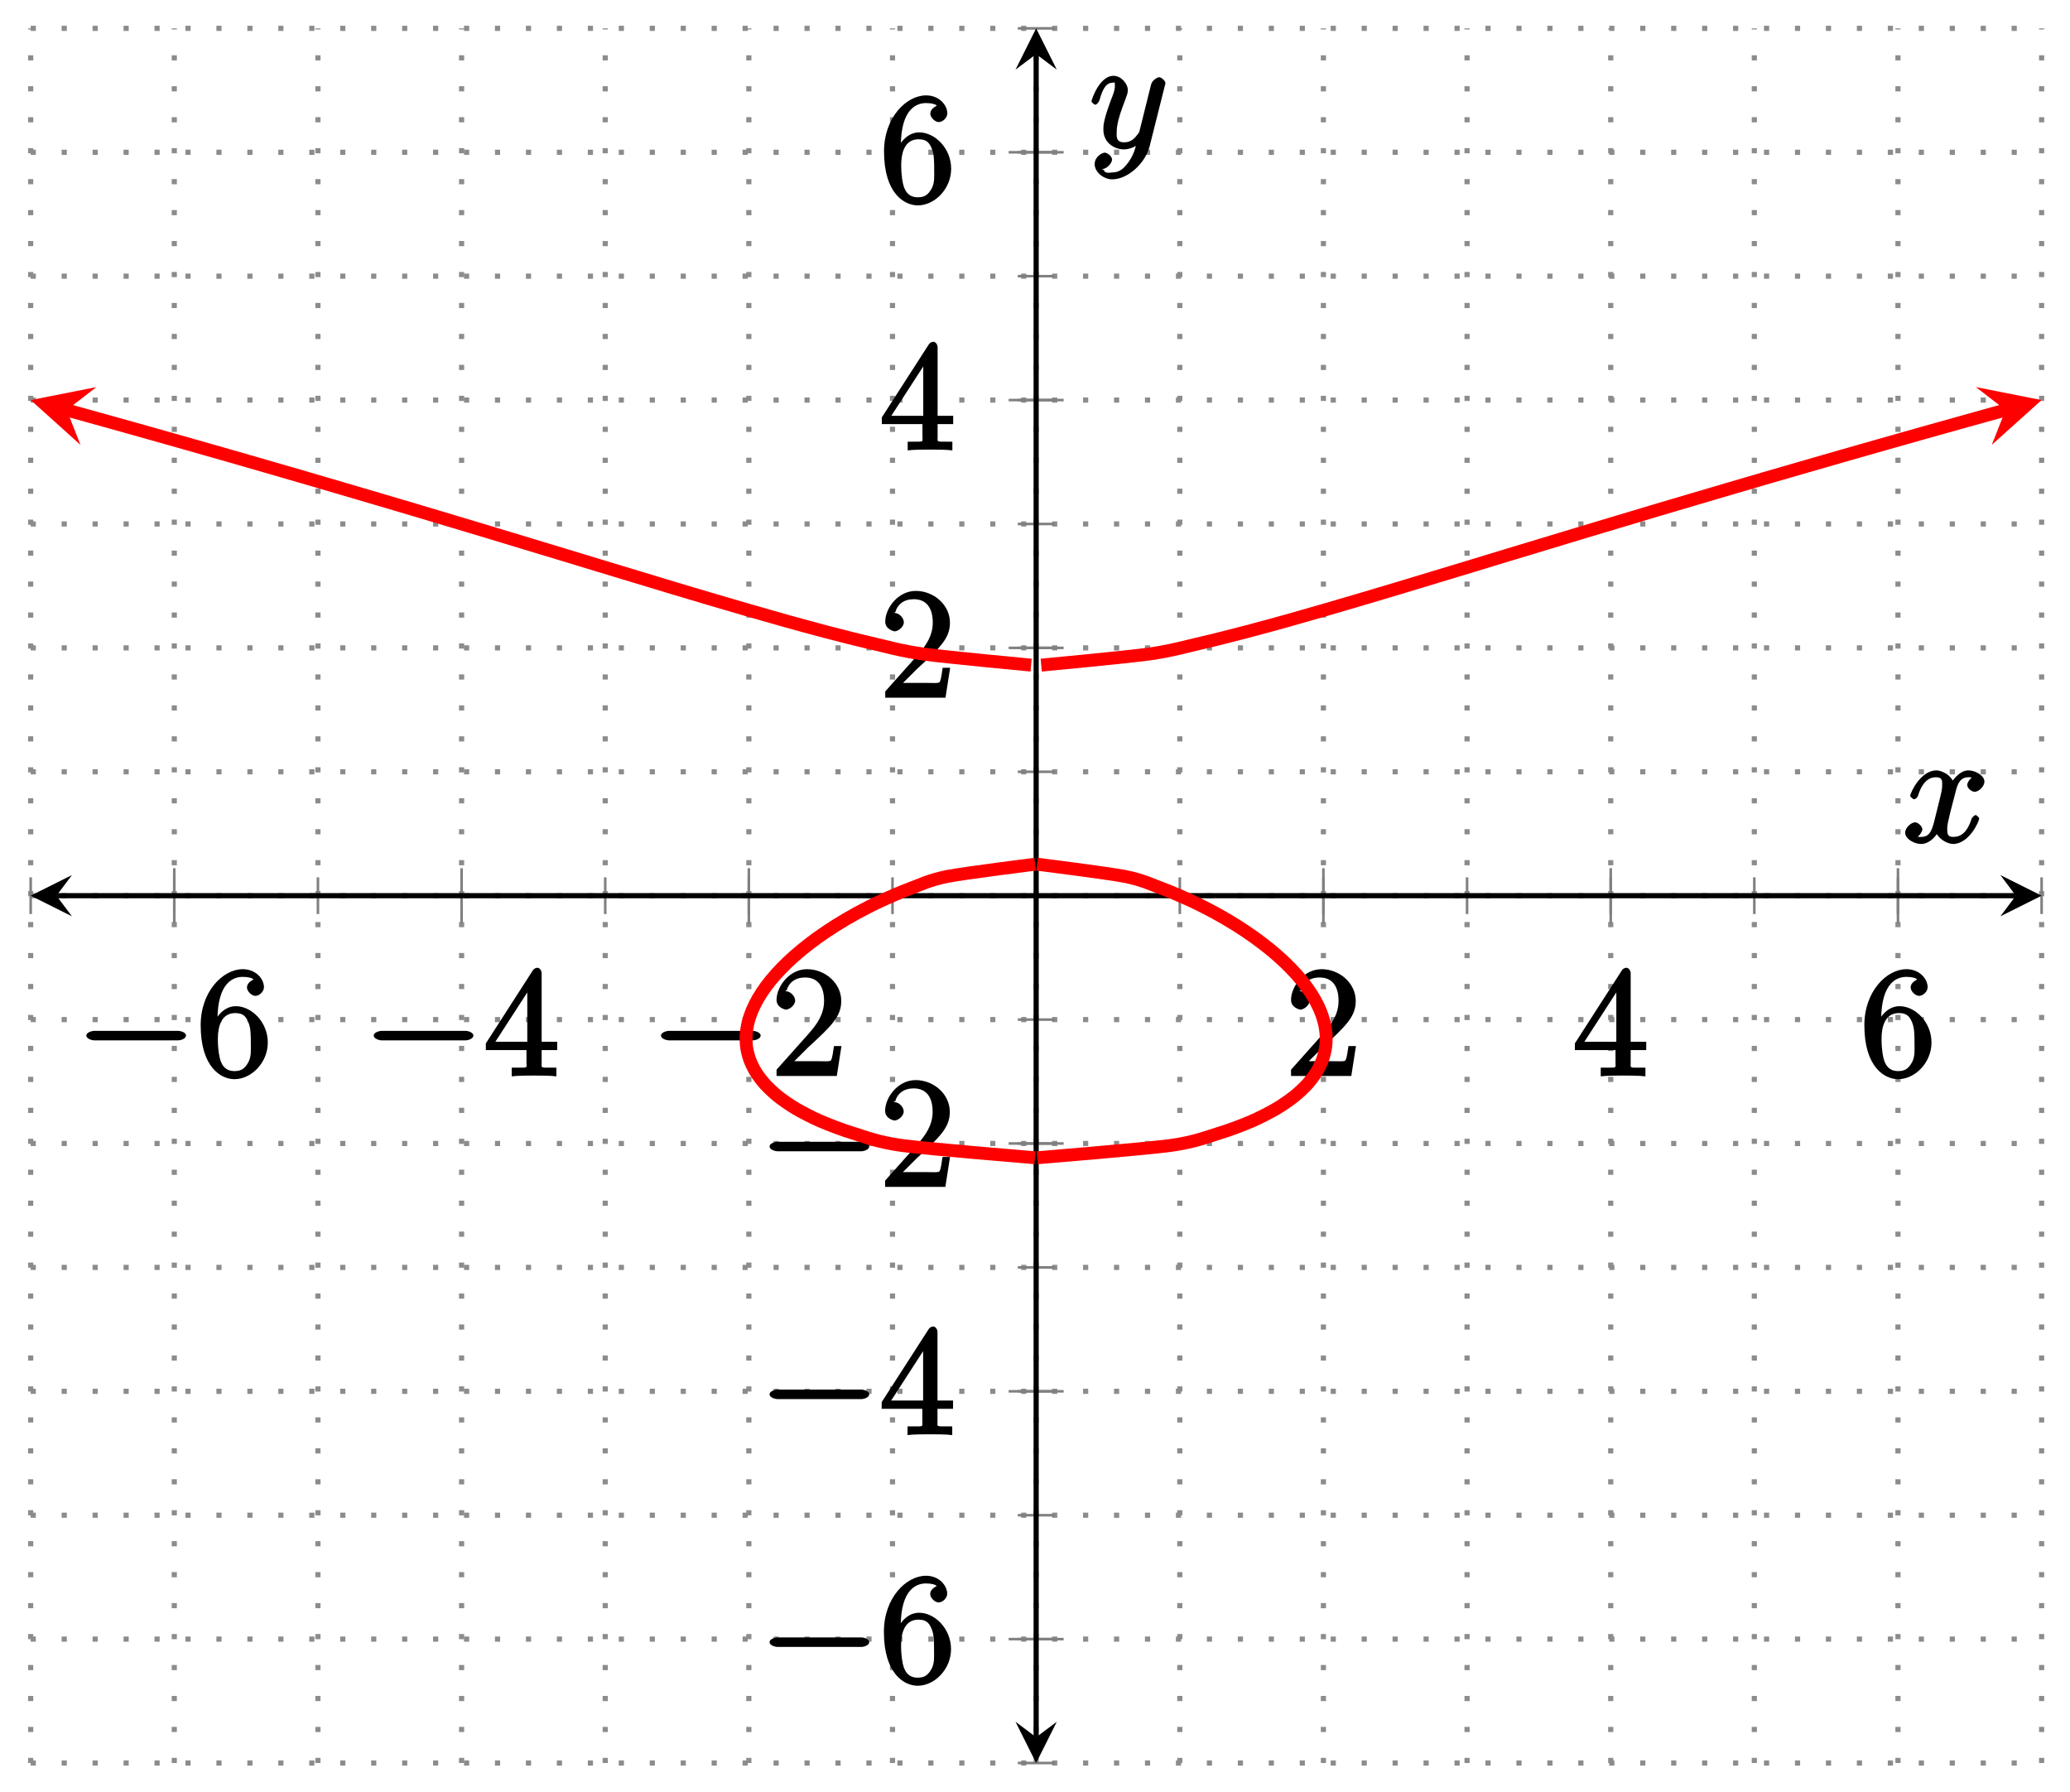
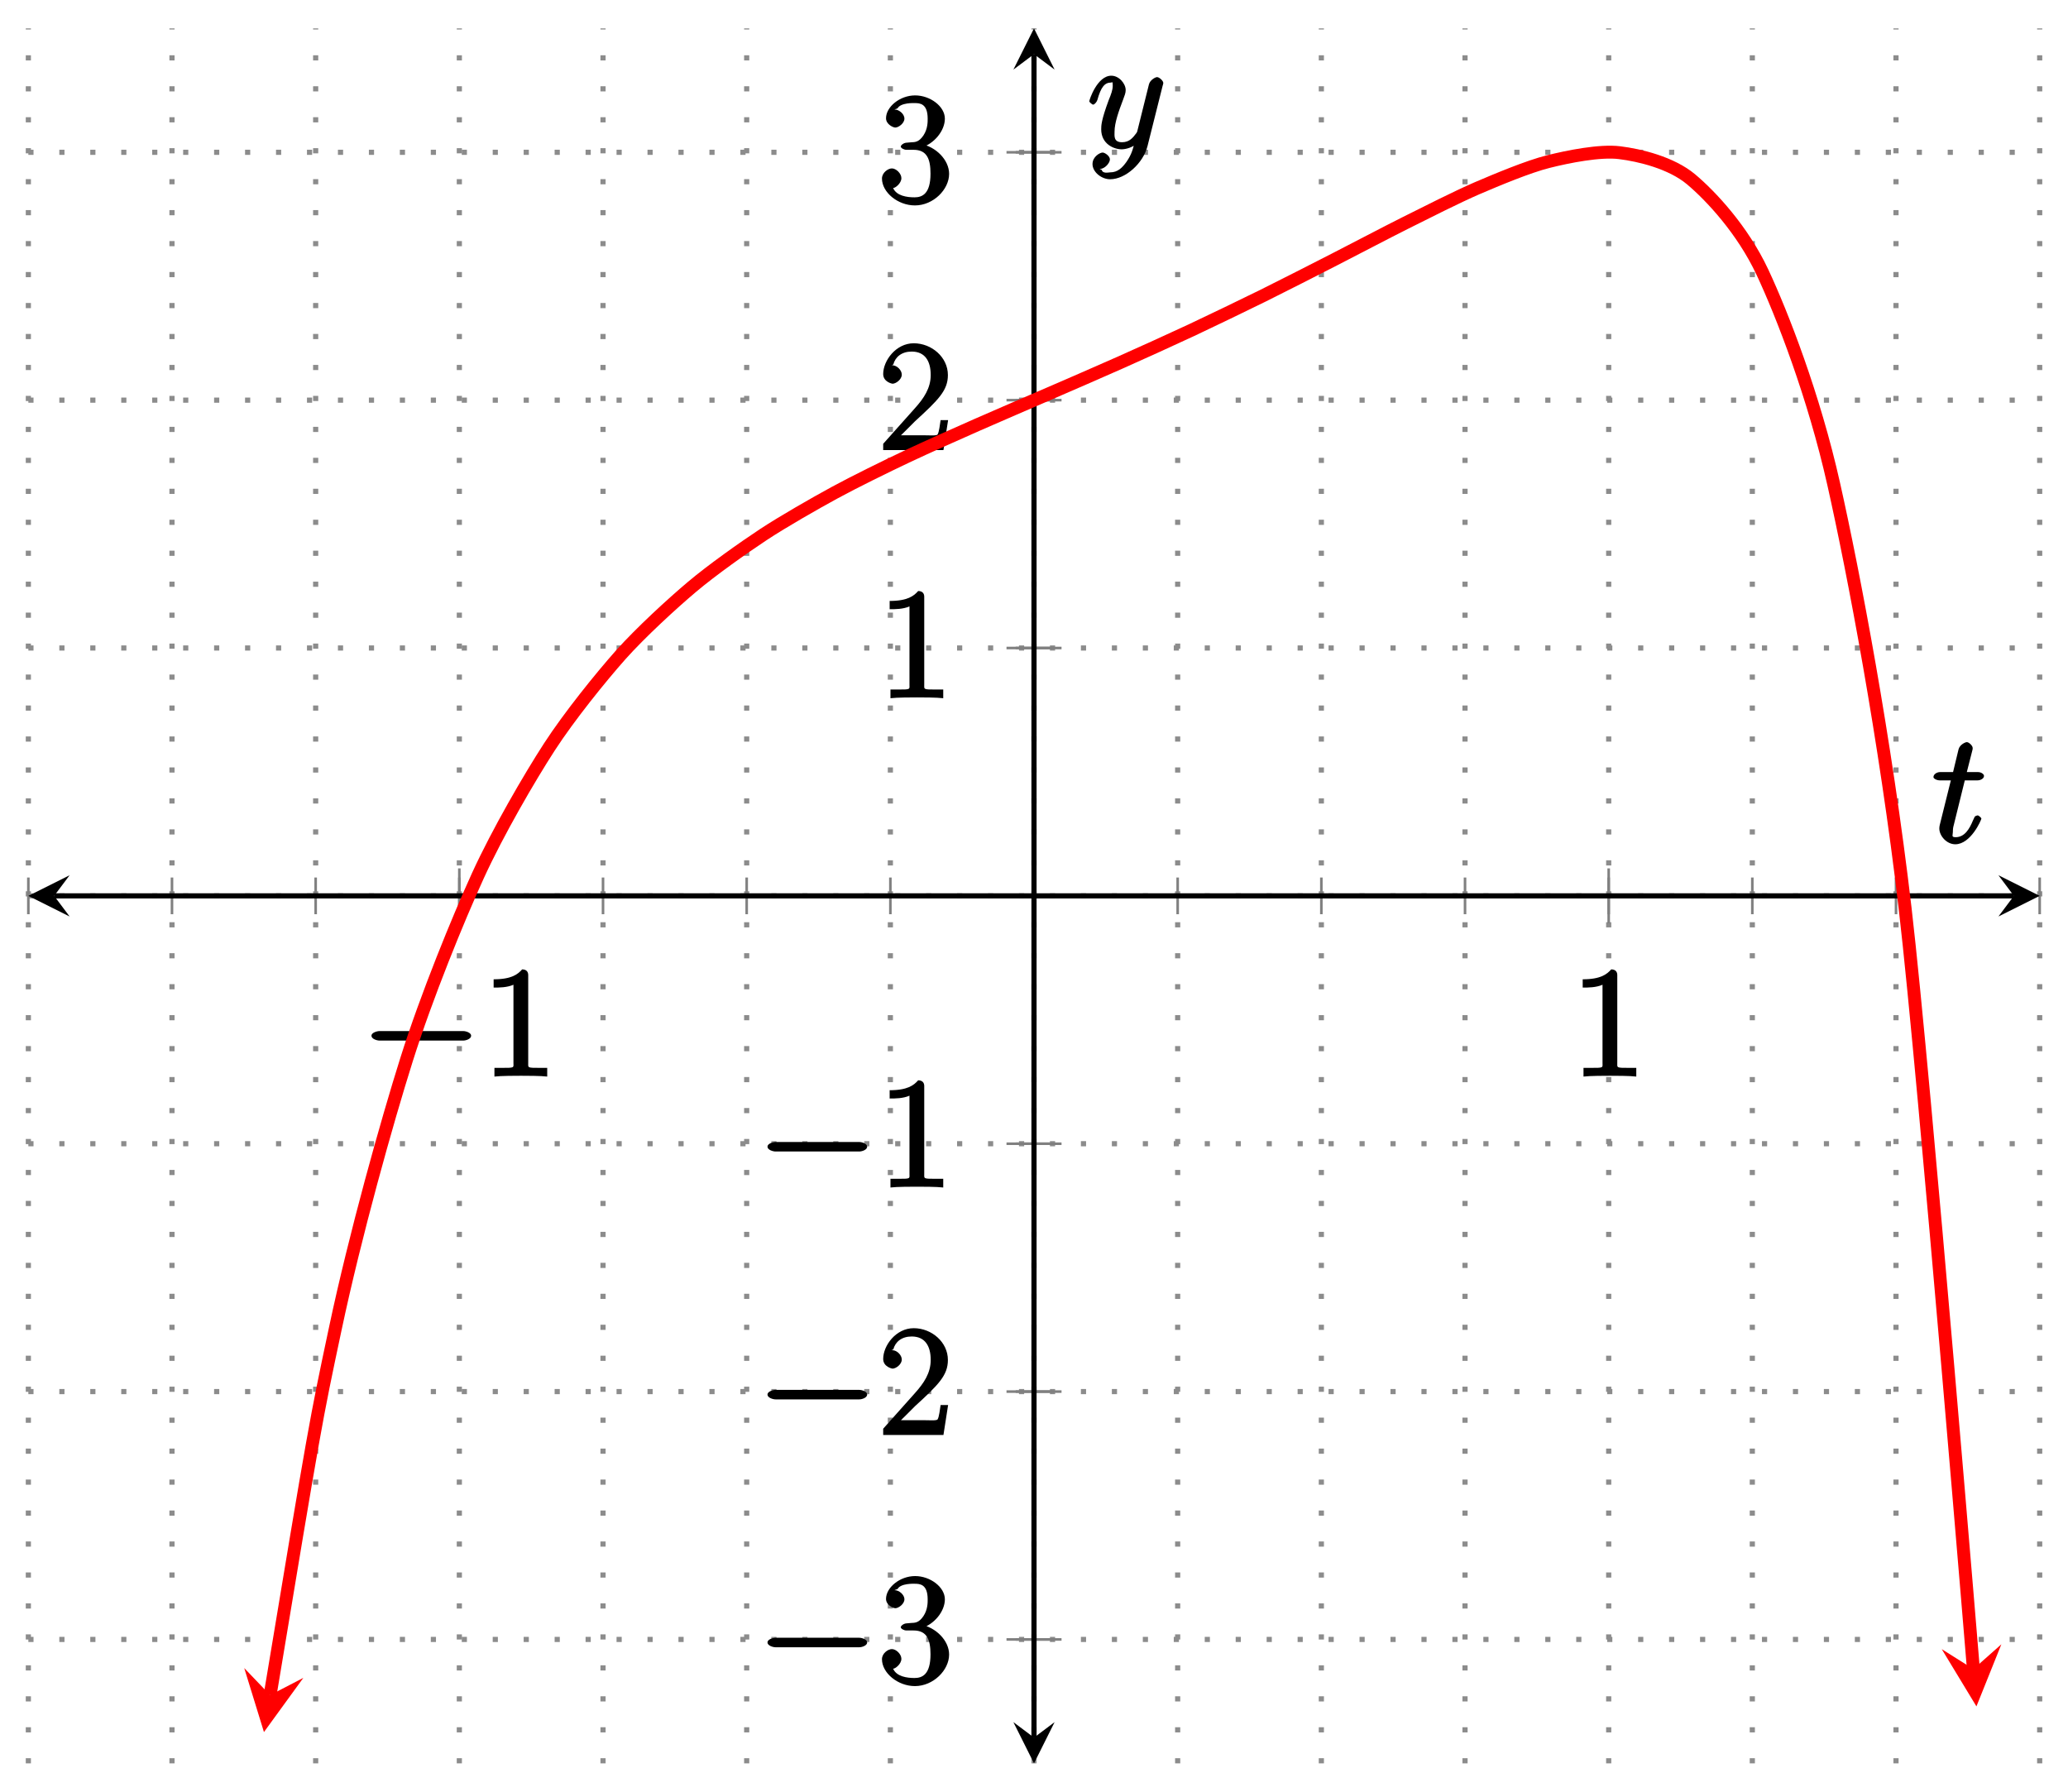
- <svg xmlns="http://www.w3.org/2000/svg" xmlns:xlink="http://www.w3.org/1999/xlink" width="159.97pt" height="138.42pt" viewBox="0 0 159.97 138.42" version="1.1">
+ <svg xmlns="http://www.w3.org/2000/svg" xmlns:xlink="http://www.w3.org/1999/xlink" width="159.79pt" height="138.42pt" viewBox="0 0 159.79 138.42" version="1.1">
  <defs>
    <g>
      <symbol overflow="visible" id="glyph0-0">
        <path style="stroke:none;" d="" />
      </symbol>
      <symbol overflow="visible" id="glyph0-1">
        <path style="stroke:none;" d="M 7.875 -2.75 C 8.078 -2.75 8.484 -2.875 8.484 -3.125 C 8.484 -3.359 8.078 -3.484 7.875 -3.484 L 1.406 -3.484 C 1.203 -3.484 0.781 -3.359 0.781 -3.125 C 0.781 -2.875 1.203 -2.75 1.406 -2.75 Z M 7.875 -2.75 " />
      </symbol>
      <symbol overflow="visible" id="glyph1-0">
        <path style="stroke:none;" d="" />
      </symbol>
      <symbol overflow="visible" id="glyph1-1">
-         <path style="stroke:none;" d="M 1.625 -4.297 C 1.625 -7.328 2.938 -7.656 3.578 -7.656 C 4.016 -7.656 4.328 -7.562 4.391 -7.469 C 4.531 -7.469 3.906 -7.312 3.906 -6.828 C 3.906 -6.562 4.25 -6.188 4.562 -6.188 C 4.859 -6.188 5.219 -6.516 5.219 -6.859 C 5.219 -7.484 4.609 -8.25 3.578 -8.25 C 2.062 -8.25 0.328 -6.547 0.328 -3.922 C 0.328 -0.641 1.922 0.25 2.938 0.25 C 4.25 0.25 5.516 -1.031 5.516 -2.578 C 5.516 -4.172 4.25 -5.391 3.047 -5.391 C 1.984 -5.391 1.422 -4.312 1.297 -3.984 L 1.625 -3.984 Z M 2.938 -0.375 C 2.188 -0.375 1.984 -0.891 1.875 -1.141 C 1.766 -1.453 1.656 -2.031 1.656 -2.875 C 1.656 -3.812 1.922 -4.859 3 -4.859 C 3.656 -4.859 3.844 -4.547 4.016 -4.141 C 4.203 -3.703 4.203 -3.109 4.203 -2.594 C 4.203 -1.984 4.25 -1.547 4.031 -1.094 C 3.734 -0.531 3.422 -0.375 2.938 -0.375 Z M 2.938 -0.375 " />
+         <path style="stroke:none;" d="M 3.594 -7.812 C 3.594 -8.078 3.438 -8.25 3.125 -8.25 C 2.797 -7.875 2.312 -7.484 0.922 -7.484 L 0.922 -6.844 C 1.359 -6.844 1.953 -6.844 2.453 -7.062 L 2.453 -1.062 C 2.453 -0.641 2.578 -0.641 1.531 -0.641 L 0.984 -0.641 L 0.984 0.031 C 1.484 -0.031 2.641 -0.031 3.031 -0.031 C 3.438 -0.031 4.578 -0.031 5.062 0.031 L 5.062 -0.641 L 4.531 -0.641 C 3.484 -0.641 3.594 -0.641 3.594 -1.062 Z M 3.594 -7.812 " />
      </symbol>
      <symbol overflow="visible" id="glyph1-2">
-         <path style="stroke:none;" d="M 4.469 -7.922 C 4.469 -8.156 4.312 -8.359 4.141 -8.359 C 4.047 -8.359 3.891 -8.312 3.797 -8.172 L 0.156 -2.516 L 0.156 -2 L 3.297 -2 L 3.297 -1.047 C 3.297 -0.609 3.438 -0.641 2.562 -0.641 L 2.156 -0.641 L 2.156 0.031 C 2.609 -0.031 3.547 -0.031 3.891 -0.031 C 4.219 -0.031 5.172 -0.031 5.609 0.031 L 5.609 -0.641 L 5.219 -0.641 C 4.344 -0.641 4.469 -0.609 4.469 -1.047 L 4.469 -2 L 5.672 -2 L 5.672 -2.641 L 4.469 -2.641 Z M 3.359 -7 L 3.359 -2.641 L 0.891 -2.641 L 3.641 -6.891 Z M 3.359 -7 " />
+         <path style="stroke:none;" d="M 2.203 -4.594 C 2 -4.578 1.781 -4.406 1.781 -4.297 C 1.781 -4.188 2.016 -4.047 2.219 -4.047 L 2.766 -4.047 C 3.797 -4.047 4.078 -3.344 4.078 -2.203 C 4.078 -0.641 3.438 -0.375 2.844 -0.375 C 2.266 -0.375 1.453 -0.484 1.188 -1.094 C 1.328 -1.078 1.828 -1.438 1.828 -1.859 C 1.828 -2.219 1.422 -2.609 1.094 -2.609 C 0.797 -2.609 0.328 -2.281 0.328 -1.828 C 0.328 -0.766 1.547 0.25 2.875 0.25 C 4.297 0.25 5.516 -0.984 5.516 -2.188 C 5.516 -3.281 4.469 -4.297 3.328 -4.5 L 3.328 -4.203 C 4.359 -4.5 5.188 -5.516 5.188 -6.453 C 5.188 -7.406 4.047 -8.25 2.891 -8.25 C 1.703 -8.25 0.641 -7.359 0.641 -6.484 C 0.641 -6.016 1.188 -5.766 1.359 -5.766 C 1.609 -5.766 2.062 -6.094 2.062 -6.453 C 2.062 -6.844 1.609 -7.156 1.344 -7.156 C 1.281 -7.156 1.25 -7.156 1.531 -7.25 C 1.781 -7.703 2.797 -7.656 2.859 -7.656 C 3.25 -7.656 3.859 -7.625 3.859 -6.453 C 3.859 -6.234 3.875 -5.672 3.531 -5.156 C 3.172 -4.625 2.875 -4.641 2.562 -4.625 Z M 2.203 -4.594 " />
      </symbol>
      <symbol overflow="visible" id="glyph1-3">
        <path style="stroke:none;" d="M 5.266 -2.312 L 4.859 -2.312 C 4.797 -1.953 4.75 -1.406 4.625 -1.203 C 4.547 -1.094 3.984 -1.141 3.625 -1.141 L 1.406 -1.141 L 1.516 -0.891 C 1.844 -1.156 2.562 -1.922 2.875 -2.219 C 4.703 -3.891 5.422 -4.609 5.422 -5.797 C 5.422 -7.172 4.172 -8.25 2.781 -8.25 C 1.406 -8.25 0.422 -6.906 0.422 -5.875 C 0.422 -5.266 1.109 -5.125 1.141 -5.125 C 1.406 -5.125 1.859 -5.453 1.859 -5.828 C 1.859 -6.172 1.484 -6.547 1.141 -6.547 C 1.047 -6.547 1.016 -6.547 1.203 -6.609 C 1.359 -7.203 1.859 -7.609 2.625 -7.609 C 3.641 -7.609 4.094 -6.891 4.094 -5.797 C 4.094 -4.781 3.562 -4 2.875 -3.234 L 0.422 -0.484 L 0.422 0 L 5.078 0 L 5.438 -2.312 Z M 5.266 -2.312 " />
      </symbol>
      <symbol overflow="visible" id="glyph2-0">
        <path style="stroke:none;" d="" />
      </symbol>
      <symbol overflow="visible" id="glyph2-1">
-         <path style="stroke:none;" d="M 5.672 -5.172 C 5.281 -5.109 4.969 -4.656 4.969 -4.438 C 4.969 -4.141 5.359 -3.906 5.531 -3.906 C 5.891 -3.906 6.297 -4.359 6.297 -4.688 C 6.297 -5.188 5.562 -5.562 5.062 -5.562 C 4.344 -5.562 3.766 -4.703 3.656 -4.469 L 3.984 -4.469 C 3.703 -5.359 2.812 -5.562 2.594 -5.562 C 1.375 -5.562 0.562 -3.844 0.562 -3.578 C 0.562 -3.531 0.781 -3.328 0.859 -3.328 C 0.953 -3.328 1.094 -3.438 1.156 -3.578 C 1.562 -4.922 2.219 -5.031 2.562 -5.031 C 3.094 -5.031 3.031 -4.672 3.031 -4.391 C 3.031 -4.125 2.969 -3.844 2.828 -3.281 L 2.422 -1.641 C 2.234 -0.922 2.062 -0.422 1.422 -0.422 C 1.359 -0.422 1.172 -0.375 0.922 -0.531 L 0.812 -0.281 C 1.25 -0.359 1.5 -0.859 1.5 -1 C 1.5 -1.25 1.156 -1.547 0.938 -1.547 C 0.641 -1.547 0.172 -1.141 0.172 -0.75 C 0.172 -0.25 0.891 0.125 1.406 0.125 C 1.984 0.125 2.5 -0.375 2.75 -0.859 L 2.469 -0.969 C 2.672 -0.266 3.438 0.125 3.875 0.125 C 5.094 0.125 5.891 -1.594 5.891 -1.859 C 5.891 -1.906 5.688 -2.109 5.625 -2.109 C 5.516 -2.109 5.328 -1.906 5.297 -1.812 C 4.969 -0.75 4.453 -0.422 3.906 -0.422 C 3.484 -0.422 3.422 -0.578 3.422 -1.062 C 3.422 -1.328 3.469 -1.516 3.656 -2.312 L 4.078 -3.938 C 4.25 -4.656 4.5 -5.031 5.062 -5.031 C 5.078 -5.031 5.297 -5.062 5.547 -4.906 Z M 5.672 -5.172 " />
+         <path style="stroke:none;" d="M 2.406 -4.812 L 3.5 -4.812 C 3.734 -4.812 4 -4.953 4 -5.156 C 4 -5.297 3.781 -5.453 3.531 -5.453 L 2.672 -5.453 L 3.078 -7.047 C 3.125 -7.203 3.125 -7.234 3.125 -7.312 C 3.125 -7.5 2.828 -7.766 2.672 -7.766 C 2.562 -7.766 2.125 -7.578 2.031 -7.203 L 1.609 -5.453 L 0.609 -5.453 C 0.375 -5.453 0.094 -5.297 0.094 -5.062 C 0.094 -4.953 0.344 -4.812 0.578 -4.812 L 1.438 -4.812 L 0.688 -1.797 C 0.578 -1.375 0.547 -1.25 0.547 -1.094 C 0.547 -0.531 1.109 0.125 1.781 0.125 C 2.984 0.125 3.797 -1.766 3.797 -1.859 C 3.797 -1.922 3.578 -2.109 3.516 -2.109 C 3.484 -2.109 3.328 -2.062 3.297 -2.016 C 3.281 -2.016 3.234 -1.891 3.141 -1.703 C 2.891 -1.094 2.516 -0.422 1.812 -0.422 C 1.453 -0.422 1.594 -0.562 1.594 -0.828 C 1.594 -0.844 1.594 -1.062 1.625 -1.203 L 2.516 -4.812 Z M 2.406 -4.812 " />
      </symbol>
      <symbol overflow="visible" id="glyph2-2">
        <path style="stroke:none;" d="M 3.031 1.094 C 2.703 1.547 2.359 1.906 1.766 1.906 C 1.625 1.906 1.203 2.031 1.109 1.703 C 0.906 1.641 0.969 1.641 0.984 1.641 C 1.344 1.641 1.75 1.188 1.75 0.906 C 1.75 0.641 1.359 0.375 1.188 0.375 C 0.984 0.375 0.406 0.688 0.406 1.266 C 0.406 1.875 1.094 2.438 1.766 2.438 C 2.969 2.438 4.328 1.188 4.656 -0.125 L 5.828 -4.797 C 5.844 -4.859 5.875 -4.922 5.875 -5 C 5.875 -5.172 5.562 -5.453 5.391 -5.453 C 5.281 -5.453 4.859 -5.25 4.766 -4.891 L 3.891 -1.375 C 3.828 -1.156 3.875 -1.25 3.781 -1.109 C 3.531 -0.781 3.266 -0.422 2.688 -0.422 C 2.016 -0.422 2.109 -0.922 2.109 -1.25 C 2.109 -1.922 2.438 -2.844 2.766 -3.703 C 2.891 -4.047 2.969 -4.219 2.969 -4.453 C 2.969 -4.953 2.453 -5.562 1.859 -5.562 C 0.766 -5.562 0.156 -3.688 0.156 -3.578 C 0.156 -3.531 0.375 -3.328 0.453 -3.328 C 0.562 -3.328 0.734 -3.531 0.781 -3.688 C 1.062 -4.703 1.359 -5.031 1.828 -5.031 C 1.938 -5.031 1.969 -5.172 1.969 -4.781 C 1.969 -4.469 1.844 -4.125 1.656 -3.672 C 1.078 -2.109 1.078 -1.703 1.078 -1.422 C 1.078 -0.281 2.062 0.125 2.656 0.125 C 3 0.125 3.531 -0.031 3.844 -0.344 L 3.688 -0.516 C 3.516 0.141 3.438 0.5 3.031 1.094 Z M 3.031 1.094 " />
      </symbol>
    </g>
    <clipPath id="clip1">
-       <path d="M 66 17 L 157.777 17 L 157.777 66 L 66 66 Z M 66 17 " />
-     </clipPath>
-     <clipPath id="clip2">
-       <path d="M 152 29 L 157.777 29 L 157.777 35 L 152 35 Z M 152 29 " />
-     </clipPath>
-     <clipPath id="clip3">
-       <path d="M 2.371 17 L 94 17 L 94 66 L 2.371 66 Z M 2.371 17 " />
-     </clipPath>
-     <clipPath id="clip4">
-       <path d="M 2.371 29 L 8 29 L 8 35 L 2.371 35 Z M 2.371 29 " />
+       <path d="M 6 2.191 L 157.602 2.191 L 157.602 136.23 L 6 136.23 Z M 6 2.191 " />
    </clipPath>
  </defs>
  <g id="surface1">
-     <path style="fill:none;stroke-width:0.399;stroke-linecap:butt;stroke-linejoin:miter;stroke:rgb(54.999%,54.999%,54.999%);stroke-opacity:1;stroke-dasharray:0.399,1.993;stroke-miterlimit:10;" d="M 0.001 -0 L 0.001 134.039 M 11.099 -0 L 11.099 134.039 M 22.2 -0 L 22.2 134.039 M 33.302 -0 L 33.302 134.039 M 44.403 -0 L 44.403 134.039 M 55.501 -0 L 55.501 134.039 M 66.603 -0 L 66.603 134.039 M 77.704 -0 L 77.704 134.039 M 88.806 -0 L 88.806 134.039 M 99.903 -0 L 99.903 134.039 M 111.005 -0 L 111.005 134.039 M 122.107 -0 L 122.107 134.039 M 133.204 -0 L 133.204 134.039 M 144.306 -0 L 144.306 134.039 M 155.407 -0 L 155.407 134.039 " transform="matrix(1,0,0,-1,2.37,136.23)" />
-     <path style="fill:none;stroke-width:0.399;stroke-linecap:butt;stroke-linejoin:miter;stroke:rgb(54.999%,54.999%,54.999%);stroke-opacity:1;stroke-dasharray:0.399,1.993;stroke-miterlimit:10;" d="M 0.001 -0 L 155.407 -0 M 0.001 9.574 L 155.407 9.574 M 0.001 19.148 L 155.407 19.148 M 0.001 28.722 L 155.407 28.722 M 0.001 38.296 L 155.407 38.296 M 0.001 47.871 L 155.407 47.871 M 0.001 57.445 L 155.407 57.445 M 0.001 67.019 L 155.407 67.019 M 0.001 76.593 L 155.407 76.593 M 0.001 86.168 L 155.407 86.168 M 0.001 95.742 L 155.407 95.742 M 0.001 105.316 L 155.407 105.316 M 0.001 114.89 L 155.407 114.89 M 0.001 124.464 L 155.407 124.464 M 0.001 134.039 L 155.407 134.039 " transform="matrix(1,0,0,-1,2.37,136.23)" />
-     <path style="fill:none;stroke-width:0.199;stroke-linecap:butt;stroke-linejoin:miter;stroke:rgb(50%,50%,50%);stroke-opacity:1;stroke-miterlimit:10;" d="M 0.001 65.601 L 0.001 68.437 M 11.099 65.601 L 11.099 68.437 M 22.2 65.601 L 22.2 68.437 M 33.302 65.601 L 33.302 68.437 M 44.403 65.601 L 44.403 68.437 M 55.501 65.601 L 55.501 68.437 M 66.603 65.601 L 66.603 68.437 M 77.704 65.601 L 77.704 68.437 M 88.806 65.601 L 88.806 68.437 M 99.903 65.601 L 99.903 68.437 M 111.005 65.601 L 111.005 68.437 M 122.107 65.601 L 122.107 68.437 M 133.204 65.601 L 133.204 68.437 M 144.306 65.601 L 144.306 68.437 M 155.407 65.601 L 155.407 68.437 " transform="matrix(1,0,0,-1,2.37,136.23)" />
-     <path style="fill:none;stroke-width:0.199;stroke-linecap:butt;stroke-linejoin:miter;stroke:rgb(50%,50%,50%);stroke-opacity:1;stroke-miterlimit:10;" d="M 11.099 64.894 L 11.099 69.144 M 33.302 64.894 L 33.302 69.144 M 55.501 64.894 L 55.501 69.144 M 99.903 64.894 L 99.903 69.144 M 122.107 64.894 L 122.107 69.144 M 144.306 64.894 L 144.306 69.144 " transform="matrix(1,0,0,-1,2.37,136.23)" />
-     <path style="fill:none;stroke-width:0.199;stroke-linecap:butt;stroke-linejoin:miter;stroke:rgb(50%,50%,50%);stroke-opacity:1;stroke-miterlimit:10;" d="M 76.286 -0 L 79.122 -0 M 76.286 9.574 L 79.122 9.574 M 76.286 19.148 L 79.122 19.148 M 76.286 28.722 L 79.122 28.722 M 76.286 38.296 L 79.122 38.296 M 76.286 47.871 L 79.122 47.871 M 76.286 57.445 L 79.122 57.445 M 76.286 67.019 L 79.122 67.019 M 76.286 76.593 L 79.122 76.593 M 76.286 86.168 L 79.122 86.168 M 76.286 95.742 L 79.122 95.742 M 76.286 105.316 L 79.122 105.316 M 76.286 114.89 L 79.122 114.89 M 76.286 124.464 L 79.122 124.464 M 76.286 134.039 L 79.122 134.039 " transform="matrix(1,0,0,-1,2.37,136.23)" />
-     <path style="fill:none;stroke-width:0.199;stroke-linecap:butt;stroke-linejoin:miter;stroke:rgb(50%,50%,50%);stroke-opacity:1;stroke-miterlimit:10;" d="M 75.579 9.574 L 79.829 9.574 M 75.579 28.722 L 79.829 28.722 M 75.579 47.871 L 79.829 47.871 M 75.579 86.168 L 79.829 86.168 M 75.579 105.316 L 79.829 105.316 M 75.579 124.464 L 79.829 124.464 " transform="matrix(1,0,0,-1,2.37,136.23)" />
-     <path style="fill:none;stroke-width:0.399;stroke-linecap:butt;stroke-linejoin:miter;stroke:rgb(0%,0%,0%);stroke-opacity:1;stroke-miterlimit:10;" d="M 1.993 67.019 L 153.415 67.019 " transform="matrix(1,0,0,-1,2.37,136.23)" />
-     <path style=" stroke:none;fill-rule:nonzero;fill:rgb(0%,0%,0%);fill-opacity:1;" d="M 2.371 69.211 L 5.559 70.805 L 4.363 69.211 L 5.559 67.617 " />
-     <path style=" stroke:none;fill-rule:nonzero;fill:rgb(0%,0%,0%);fill-opacity:1;" d="M 157.777 69.211 L 154.59 67.617 L 155.785 69.211 L 154.59 70.805 " />
-     <path style="fill:none;stroke-width:0.399;stroke-linecap:butt;stroke-linejoin:miter;stroke:rgb(0%,0%,0%);stroke-opacity:1;stroke-miterlimit:10;" d="M 77.704 1.992 L 77.704 132.046 " transform="matrix(1,0,0,-1,2.37,136.23)" />
-     <path style=" stroke:none;fill-rule:nonzero;fill:rgb(0%,0%,0%);fill-opacity:1;" d="M 80.074 136.23 L 81.668 133.043 L 80.074 134.238 L 78.48 133.043 " />
-     <path style=" stroke:none;fill-rule:nonzero;fill:rgb(0%,0%,0%);fill-opacity:1;" d="M 80.074 2.191 L 78.48 5.379 L 80.074 4.184 L 81.668 5.379 " />
+     <path style="fill:none;stroke-width:0.399;stroke-linecap:butt;stroke-linejoin:miter;stroke:rgb(54.999%,54.999%,54.999%);stroke-opacity:1;stroke-dasharray:0.399,1.993;stroke-miterlimit:10;" d="M 0.001 -0 L 0.001 134.039 M 11.099 -0 L 11.099 134.039 M 22.201 -0 L 22.201 134.039 M 33.302 -0 L 33.302 134.039 M 44.404 -0 L 44.404 134.039 M 55.505 -0 L 55.505 134.039 M 66.607 -0 L 66.607 134.039 M 77.705 -0 L 77.705 134.039 M 88.806 -0 L 88.806 134.039 M 99.908 -0 L 99.908 134.039 M 111.009 -0 L 111.009 134.039 M 122.111 -0 L 122.111 134.039 M 133.208 -0 L 133.208 134.039 M 144.31 -0 L 144.31 134.039 M 155.412 -0 L 155.412 134.039 " transform="matrix(1,0,0,-1,2.19,136.23)" />
+     <path style="fill:none;stroke-width:0.399;stroke-linecap:butt;stroke-linejoin:miter;stroke:rgb(54.999%,54.999%,54.999%);stroke-opacity:1;stroke-dasharray:0.399,1.993;stroke-miterlimit:10;" d="M 0.001 9.574 L 155.412 9.574 M 0.001 28.722 L 155.412 28.722 M 0.001 47.871 L 155.412 47.871 M 0.001 67.019 L 155.412 67.019 M 0.001 86.168 L 155.412 86.168 M 0.001 105.316 L 155.412 105.316 M 0.001 124.464 L 155.412 124.464 " transform="matrix(1,0,0,-1,2.19,136.23)" />
+     <path style="fill:none;stroke-width:0.199;stroke-linecap:butt;stroke-linejoin:miter;stroke:rgb(50%,50%,50%);stroke-opacity:1;stroke-miterlimit:10;" d="M 0.001 65.601 L 0.001 68.437 M 11.099 65.601 L 11.099 68.437 M 22.201 65.601 L 22.201 68.437 M 33.302 65.601 L 33.302 68.437 M 44.404 65.601 L 44.404 68.437 M 55.505 65.601 L 55.505 68.437 M 66.607 65.601 L 66.607 68.437 M 77.705 65.601 L 77.705 68.437 M 88.806 65.601 L 88.806 68.437 M 99.908 65.601 L 99.908 68.437 M 111.009 65.601 L 111.009 68.437 M 122.111 65.601 L 122.111 68.437 M 133.208 65.601 L 133.208 68.437 M 144.31 65.601 L 144.31 68.437 M 155.412 65.601 L 155.412 68.437 " transform="matrix(1,0,0,-1,2.19,136.23)" />
+     <path style="fill:none;stroke-width:0.199;stroke-linecap:butt;stroke-linejoin:miter;stroke:rgb(50%,50%,50%);stroke-opacity:1;stroke-miterlimit:10;" d="M 33.302 64.894 L 33.302 69.144 M 122.111 64.894 L 122.111 69.144 " transform="matrix(1,0,0,-1,2.19,136.23)" />
+     <path style="fill:none;stroke-width:0.199;stroke-linecap:butt;stroke-linejoin:miter;stroke:rgb(50%,50%,50%);stroke-opacity:1;stroke-miterlimit:10;" d="M 76.29 9.574 L 79.123 9.574 M 76.29 28.722 L 79.123 28.722 M 76.29 47.871 L 79.123 47.871 M 76.29 67.019 L 79.123 67.019 M 76.29 86.168 L 79.123 86.168 M 76.29 105.316 L 79.123 105.316 M 76.29 124.464 L 79.123 124.464 " transform="matrix(1,0,0,-1,2.19,136.23)" />
+     <path style="fill:none;stroke-width:0.199;stroke-linecap:butt;stroke-linejoin:miter;stroke:rgb(50%,50%,50%);stroke-opacity:1;stroke-miterlimit:10;" d="M 75.58 9.574 L 79.833 9.574 M 75.58 28.722 L 79.833 28.722 M 75.58 47.871 L 79.833 47.871 M 75.58 86.168 L 79.833 86.168 M 75.58 105.316 L 79.833 105.316 M 75.58 124.464 L 79.833 124.464 " transform="matrix(1,0,0,-1,2.19,136.23)" />
+     <path style="fill:none;stroke-width:0.399;stroke-linecap:butt;stroke-linejoin:miter;stroke:rgb(0%,0%,0%);stroke-opacity:1;stroke-miterlimit:10;" d="M 1.994 67.019 L 153.419 67.019 " transform="matrix(1,0,0,-1,2.19,136.23)" />
+     <path style=" stroke:none;fill-rule:nonzero;fill:rgb(0%,0%,0%);fill-opacity:1;" d="M 2.191 69.211 L 5.379 70.805 L 4.184 69.211 L 5.379 67.617 " />
+     <path style=" stroke:none;fill-rule:nonzero;fill:rgb(0%,0%,0%);fill-opacity:1;" d="M 157.602 69.211 L 154.414 67.617 L 155.609 69.211 L 154.414 70.805 " />
+     <path style="fill:none;stroke-width:0.399;stroke-linecap:butt;stroke-linejoin:miter;stroke:rgb(0%,0%,0%);stroke-opacity:1;stroke-miterlimit:10;" d="M 77.705 1.992 L 77.705 132.046 " transform="matrix(1,0,0,-1,2.19,136.23)" />
+     <path style=" stroke:none;fill-rule:nonzero;fill:rgb(0%,0%,0%);fill-opacity:1;" d="M 79.895 136.23 L 81.488 133.043 L 79.895 134.238 L 78.301 133.043 " />
+     <path style=" stroke:none;fill-rule:nonzero;fill:rgb(0%,0%,0%);fill-opacity:1;" d="M 79.895 2.191 L 78.301 5.379 L 79.895 4.184 L 81.488 5.379 " />
    <g style="fill:rgb(0%,0%,0%);fill-opacity:1;">
-       <use xlink:href="#glyph0-1" x="5.89" y="83.14" />
+       <use xlink:href="#glyph0-1" x="27.92" y="83.14" />
    </g>
    <g style="fill:rgb(0%,0%,0%);fill-opacity:1;">
-       <use xlink:href="#glyph1-1" x="15.18" y="83.14" />
+       <use xlink:href="#glyph1-1" x="37.22" y="83.14" />
    </g>
    <g style="fill:rgb(0%,0%,0%);fill-opacity:1;">
-       <use xlink:href="#glyph0-1" x="28.1" y="83.14" />
+       <use xlink:href="#glyph1-1" x="121.37" y="83.14" />
    </g>
    <g style="fill:rgb(0%,0%,0%);fill-opacity:1;">
-       <use xlink:href="#glyph1-2" x="37.39" y="83.14" />
+       <use xlink:href="#glyph0-1" x="58.52" y="130.01" />
    </g>
    <g style="fill:rgb(0%,0%,0%);fill-opacity:1;">
-       <use xlink:href="#glyph0-1" x="50.3" y="83.14" />
+       <use xlink:href="#glyph1-2" x="67.82" y="130.01" />
    </g>
    <g style="fill:rgb(0%,0%,0%);fill-opacity:1;">
-       <use xlink:href="#glyph1-3" x="59.59" y="83.14" />
+       <use xlink:href="#glyph0-1" x="58.52" y="110.86" />
    </g>
    <g style="fill:rgb(0%,0%,0%);fill-opacity:1;">
-       <use xlink:href="#glyph1-3" x="99.35" y="83.14" />
+       <use xlink:href="#glyph1-3" x="67.82" y="110.86" />
    </g>
    <g style="fill:rgb(0%,0%,0%);fill-opacity:1;">
-       <use xlink:href="#glyph1-2" x="121.55" y="83.14" />
+       <use xlink:href="#glyph0-1" x="58.52" y="91.71" />
    </g>
    <g style="fill:rgb(0%,0%,0%);fill-opacity:1;">
-       <use xlink:href="#glyph1-1" x="143.75" y="83.14" />
+       <use xlink:href="#glyph1-1" x="67.82" y="91.71" />
    </g>
    <g style="fill:rgb(0%,0%,0%);fill-opacity:1;">
-       <use xlink:href="#glyph0-1" x="58.69" y="130.01" />
+       <use xlink:href="#glyph1-1" x="67.82" y="53.91" />
    </g>
    <g style="fill:rgb(0%,0%,0%);fill-opacity:1;">
-       <use xlink:href="#glyph1-1" x="67.98" y="130.01" />
+       <use xlink:href="#glyph1-3" x="67.82" y="34.77" />
    </g>
    <g style="fill:rgb(0%,0%,0%);fill-opacity:1;">
-       <use xlink:href="#glyph0-1" x="58.69" y="110.86" />
+       <use xlink:href="#glyph1-2" x="67.82" y="15.62" />
+     </g>
+     <g clip-path="url(#clip1)" clip-rule="nonzero">
+       <path style="fill:none;stroke-width:0.996;stroke-linecap:butt;stroke-linejoin:miter;stroke:rgb(100%,0%,0%);stroke-opacity:1;stroke-miterlimit:10;" d="M 18.681 5.273 C 22.189 26.382 22.189 26.382 23.72 33.593 C 25.247 40.808 27.701 49.542 29.232 54.398 C 30.763 59.253 33.216 65.25 34.744 68.597 C 36.275 71.945 38.728 76.16 40.259 78.523 C 41.79 80.886 44.244 83.921 45.771 85.64 C 47.302 87.355 49.755 89.609 51.287 90.898 C 52.814 92.187 55.267 93.921 56.798 94.933 C 58.33 95.941 60.783 97.343 62.314 98.175 C 63.841 99.007 66.294 100.207 67.826 100.933 C 69.357 101.66 71.81 102.746 73.337 103.421 C 74.869 104.101 77.322 105.144 78.853 105.812 C 80.38 106.476 82.837 107.535 84.365 108.218 C 85.896 108.898 88.349 110.011 89.88 110.726 C 91.408 111.445 93.861 112.628 95.392 113.382 C 96.923 114.14 99.376 115.394 100.904 116.175 C 102.435 116.957 104.888 118.25 106.419 119.015 C 107.951 119.781 110.404 121.023 111.931 121.683 C 113.462 122.339 115.915 123.367 117.447 123.746 C 118.974 124.128 121.431 124.625 122.958 124.433 C 124.49 124.246 126.943 123.66 128.474 122.378 C 130.001 121.097 132.455 118.476 133.986 115.21 C 135.517 111.941 137.97 105.644 139.498 98.828 C 141.029 92.011 143.482 79.179 145.013 66.078 C 146.54 52.976 150.525 4.402 150.29 7.285 " transform="matrix(1,0,0,-1,2.19,136.23)" />
+     </g>
+     <path style=" stroke:none;fill-rule:nonzero;fill:rgb(100%,0%,0%);fill-opacity:1;" d="M 20.395 133.812 L 23.438 129.625 L 20.871 130.957 L 18.871 128.867 " />
+     <path style=" stroke:none;fill-rule:nonzero;fill:rgb(100%,0%,0%);fill-opacity:1;" d="M 152.715 131.828 L 154.641 127.031 L 152.48 128.945 L 150.035 127.406 " />
+     <g style="fill:rgb(0%,0%,0%);fill-opacity:1;">
+       <use xlink:href="#glyph2-1" x="149.3" y="65.1" />
    </g>
    <g style="fill:rgb(0%,0%,0%);fill-opacity:1;">
-       <use xlink:href="#glyph1-2" x="67.98" y="110.86" />
-     </g>
-     <g style="fill:rgb(0%,0%,0%);fill-opacity:1;">
-       <use xlink:href="#glyph0-1" x="58.69" y="91.71" />
-     </g>
-     <g style="fill:rgb(0%,0%,0%);fill-opacity:1;">
-       <use xlink:href="#glyph1-3" x="67.98" y="91.71" />
-     </g>
-     <g style="fill:rgb(0%,0%,0%);fill-opacity:1;">
-       <use xlink:href="#glyph1-3" x="67.99" y="53.91" />
-     </g>
-     <g style="fill:rgb(0%,0%,0%);fill-opacity:1;">
-       <use xlink:href="#glyph1-2" x="67.99" y="34.77" />
-     </g>
-     <g style="fill:rgb(0%,0%,0%);fill-opacity:1;">
-       <use xlink:href="#glyph1-1" x="67.99" y="15.62" />
-     </g>
-     <g clip-path="url(#clip1)" clip-rule="nonzero">
-       <path style="fill:none;stroke-width:0.996;stroke-linecap:butt;stroke-linejoin:miter;stroke:rgb(100%,0%,0%);stroke-opacity:1;stroke-miterlimit:10;" d="M 78.095 84.835 C 78.095 84.835 84.696 85.453 86.415 85.691 C 88.13 85.925 89.435 86.308 90.474 86.543 C 91.509 86.781 92.985 87.16 93.896 87.398 C 94.806 87.632 96.189 88.015 97.04 88.25 C 97.892 88.488 99.212 88.867 100.032 89.105 C 100.849 89.339 102.138 89.718 102.939 89.957 C 103.735 90.195 105.005 90.574 105.794 90.808 C 106.583 91.046 107.837 91.425 108.622 91.664 C 109.403 91.902 110.653 92.281 111.435 92.515 C 112.216 92.753 113.466 93.132 114.247 93.371 C 115.028 93.605 116.282 93.988 117.064 94.222 C 117.849 94.46 119.107 94.839 119.892 95.078 C 120.677 95.312 121.942 95.695 122.732 95.929 C 123.521 96.168 124.794 96.546 125.587 96.785 C 126.384 97.019 127.665 97.398 128.466 97.636 C 129.267 97.875 130.556 98.253 131.36 98.488 C 132.169 98.726 133.466 99.105 134.278 99.343 C 135.095 99.582 136.403 99.96 137.224 100.195 C 138.04 100.433 139.36 100.812 140.189 101.05 C 141.017 101.285 142.345 101.668 143.181 101.902 C 144.013 102.14 145.357 102.519 146.196 102.757 C 147.04 102.992 148.392 103.375 149.239 103.609 C 150.087 103.847 151.454 104.226 152.31 104.464 C 153.165 104.699 155.407 105.316 152.618 104.55 " transform="matrix(1,0,0,-1,2.37,136.23)" />
-     </g>
-     <g clip-path="url(#clip2)" clip-rule="nonzero">
-       <path style=" stroke:none;fill-rule:nonzero;fill:rgb(100%,0%,0%);fill-opacity:1;" d="M 157.777 30.914 L 152.699 29.91 L 154.988 31.68 L 153.926 34.375 " />
-     </g>
-     <g clip-path="url(#clip3)" clip-rule="nonzero">
-       <path style="fill:none;stroke-width:0.996;stroke-linecap:butt;stroke-linejoin:miter;stroke:rgb(100%,0%,0%);stroke-opacity:1;stroke-miterlimit:10;" d="M 77.314 84.835 C 77.314 84.835 70.708 85.453 68.993 85.691 C 67.275 85.925 65.974 86.308 64.935 86.543 C 63.896 86.781 62.423 87.16 61.509 87.398 C 60.599 87.632 59.22 88.015 58.368 88.25 C 57.517 88.488 56.193 88.867 55.376 89.105 C 54.556 89.339 53.271 89.718 52.47 89.957 C 51.669 90.195 50.403 90.574 49.614 90.808 C 48.825 91.046 47.568 91.425 46.786 91.664 C 46.001 91.902 44.751 92.281 43.97 92.515 C 43.189 92.753 41.939 93.132 41.157 93.371 C 40.376 93.605 39.126 93.988 38.341 94.222 C 37.56 94.46 36.302 94.839 35.517 95.078 C 34.728 95.312 33.466 95.695 32.677 95.929 C 31.884 96.168 30.614 96.546 29.817 96.785 C 29.025 97.019 27.743 97.398 26.942 97.636 C 26.142 97.875 24.853 98.253 24.044 98.488 C 23.239 98.726 21.939 99.105 21.126 99.343 C 20.314 99.582 19.005 99.96 18.185 100.195 C 17.364 100.433 16.044 100.812 15.22 101.05 C 14.392 101.285 13.06 101.668 12.228 101.902 C 11.392 102.14 10.052 102.519 9.208 102.757 C 8.368 102.992 7.013 103.375 6.165 103.609 C 5.317 103.847 3.95 104.226 3.095 104.464 C 2.243 104.699 0.001 105.316 2.79 104.55 " transform="matrix(1,0,0,-1,2.37,136.23)" />
-     </g>
-     <g clip-path="url(#clip4)" clip-rule="nonzero">
-       <path style=" stroke:none;fill-rule:nonzero;fill:rgb(100%,0%,0%);fill-opacity:1;" d="M 2.371 30.914 L 6.219 34.375 L 5.16 31.68 L 7.449 29.91 " />
-     </g>
-     <path style="fill:none;stroke-width:0.996;stroke-linecap:butt;stroke-linejoin:miter;stroke:rgb(100%,0%,0%);stroke-opacity:1;stroke-miterlimit:10;" d="M 77.794 46.769 C 77.794 46.769 86.103 47.453 88.052 47.714 C 89.997 47.98 90.95 48.398 91.829 48.66 C 92.708 48.921 93.775 49.343 94.388 49.605 C 94.997 49.867 95.798 50.289 96.247 50.55 C 96.7 50.812 97.298 51.234 97.634 51.496 C 97.966 51.757 98.407 52.179 98.65 52.441 C 98.888 52.703 99.204 53.125 99.364 53.386 C 99.528 53.648 99.732 54.07 99.829 54.332 C 99.927 54.593 100.032 55.015 100.071 55.277 C 100.11 55.539 100.13 55.96 100.114 56.222 C 100.103 56.484 100.04 56.906 99.978 57.167 C 99.915 57.429 99.778 57.851 99.669 58.113 C 99.564 58.375 99.353 58.792 99.204 59.058 C 99.052 59.32 98.775 59.738 98.583 60.003 C 98.392 60.265 98.048 60.683 97.814 60.945 C 97.579 61.21 97.169 61.628 96.892 61.89 C 96.618 62.156 96.142 62.574 95.821 62.835 C 95.501 63.097 94.954 63.519 94.587 63.781 C 94.224 64.043 93.599 64.464 93.181 64.726 C 92.763 64.988 92.052 65.41 91.567 65.671 C 91.087 65.933 90.271 66.355 89.7 66.617 C 89.13 66.878 88.177 67.3 87.466 67.562 C 86.755 67.824 85.911 68.246 84.567 68.507 C 83.224 68.769 77.778 69.453 77.778 69.453 " transform="matrix(1,0,0,-1,2.37,136.23)" />
-     <path style="fill:none;stroke-width:0.996;stroke-linecap:butt;stroke-linejoin:miter;stroke:rgb(100%,0%,0%);stroke-opacity:1;stroke-miterlimit:10;" d="M 77.61 46.769 C 77.61 46.769 69.302 47.453 67.357 47.714 C 65.407 47.98 64.454 48.398 63.575 48.66 C 62.696 48.921 61.634 49.343 61.021 49.605 C 60.407 49.867 59.607 50.289 59.157 50.55 C 58.708 50.812 58.107 51.234 57.775 51.496 C 57.443 51.757 56.997 52.179 56.759 52.441 C 56.517 52.703 56.204 53.125 56.04 53.386 C 55.876 53.648 55.673 54.07 55.575 54.332 C 55.478 54.593 55.372 55.015 55.333 55.277 C 55.294 55.539 55.278 55.96 55.29 56.222 C 55.306 56.484 55.368 56.906 55.431 57.167 C 55.489 57.429 55.63 57.851 55.735 58.113 C 55.845 58.375 56.052 58.792 56.204 59.058 C 56.353 59.32 56.63 59.738 56.825 60.003 C 57.017 60.265 57.36 60.683 57.595 60.945 C 57.829 61.21 58.235 61.628 58.513 61.89 C 58.79 62.156 59.267 62.574 59.587 62.835 C 59.903 63.097 60.45 63.519 60.818 63.781 C 61.185 64.043 61.806 64.464 62.228 64.726 C 62.646 64.988 63.357 65.41 63.837 65.671 C 64.321 65.933 65.138 66.355 65.708 66.617 C 66.275 66.878 67.228 67.3 67.942 67.562 C 68.653 67.824 69.497 68.246 70.841 68.507 C 72.185 68.769 77.626 69.453 77.626 69.453 " transform="matrix(1,0,0,-1,2.37,136.23)" />
-     <g style="fill:rgb(0%,0%,0%);fill-opacity:1;">
-       <use xlink:href="#glyph2-1" x="147.06" y="65.09" />
-     </g>
-     <g style="fill:rgb(0%,0%,0%);fill-opacity:1;">
-       <use xlink:href="#glyph2-2" x="84.19" y="11.42" />
+       <use xlink:href="#glyph2-2" x="84.01" y="11.41" />
    </g>
  </g>
</svg>
